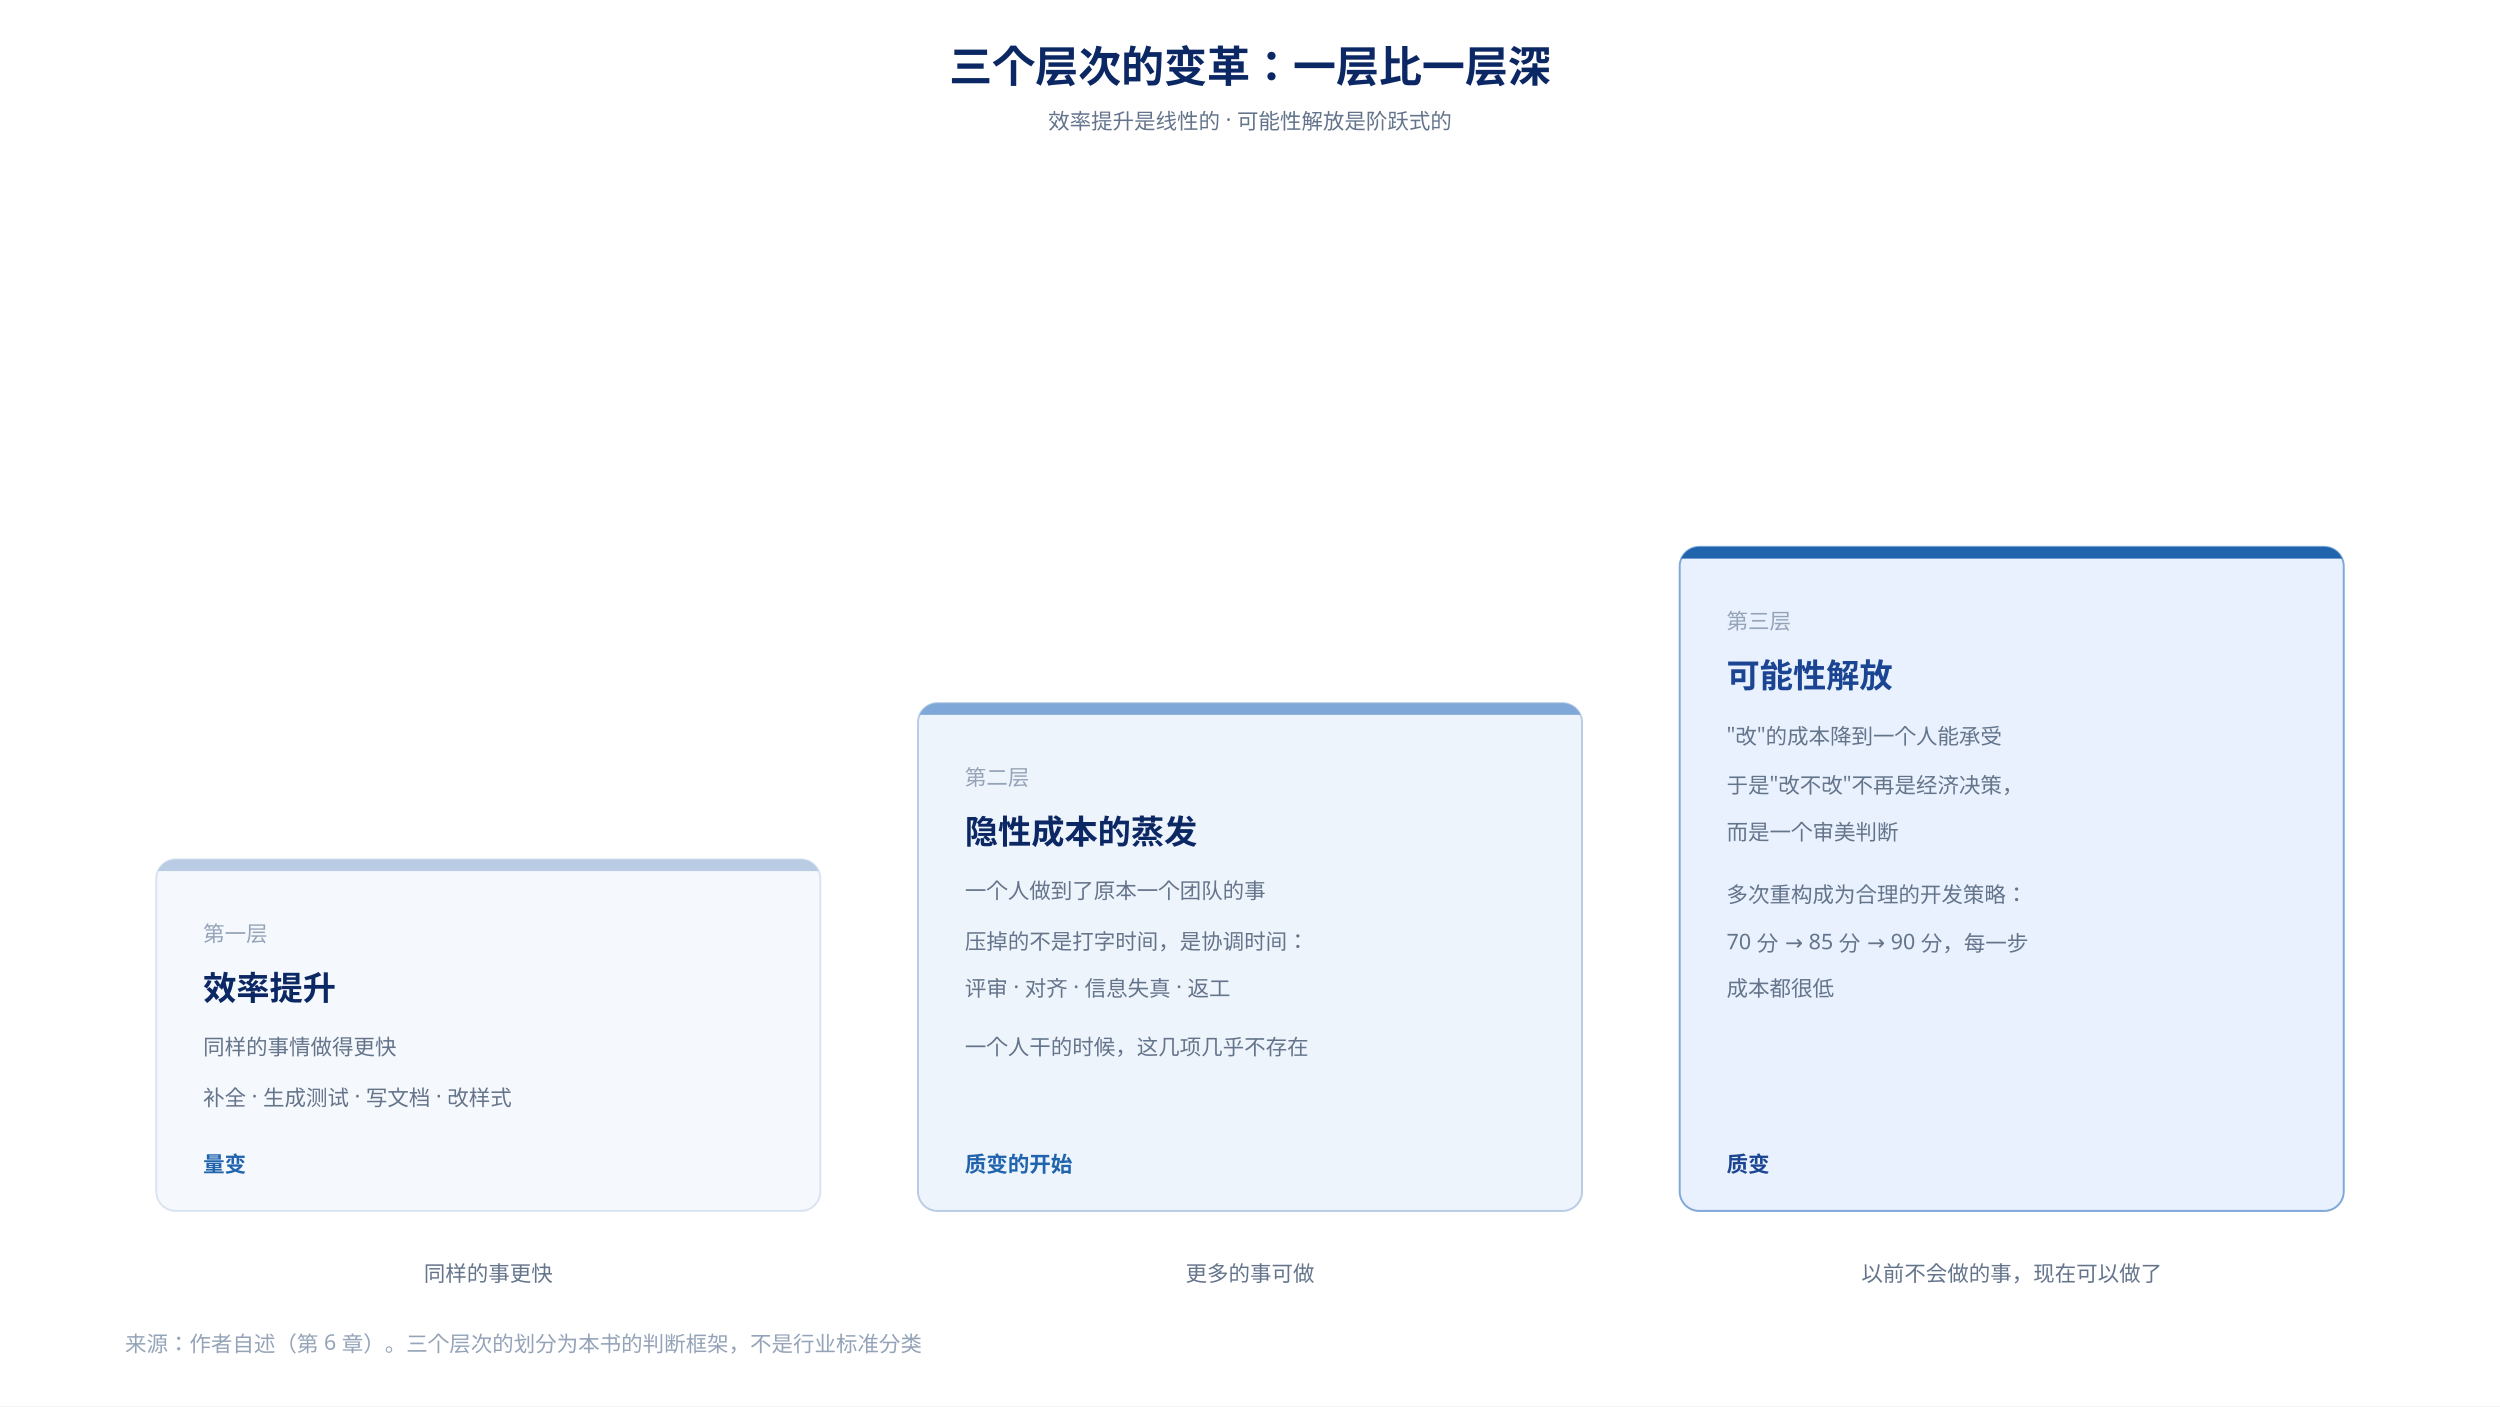
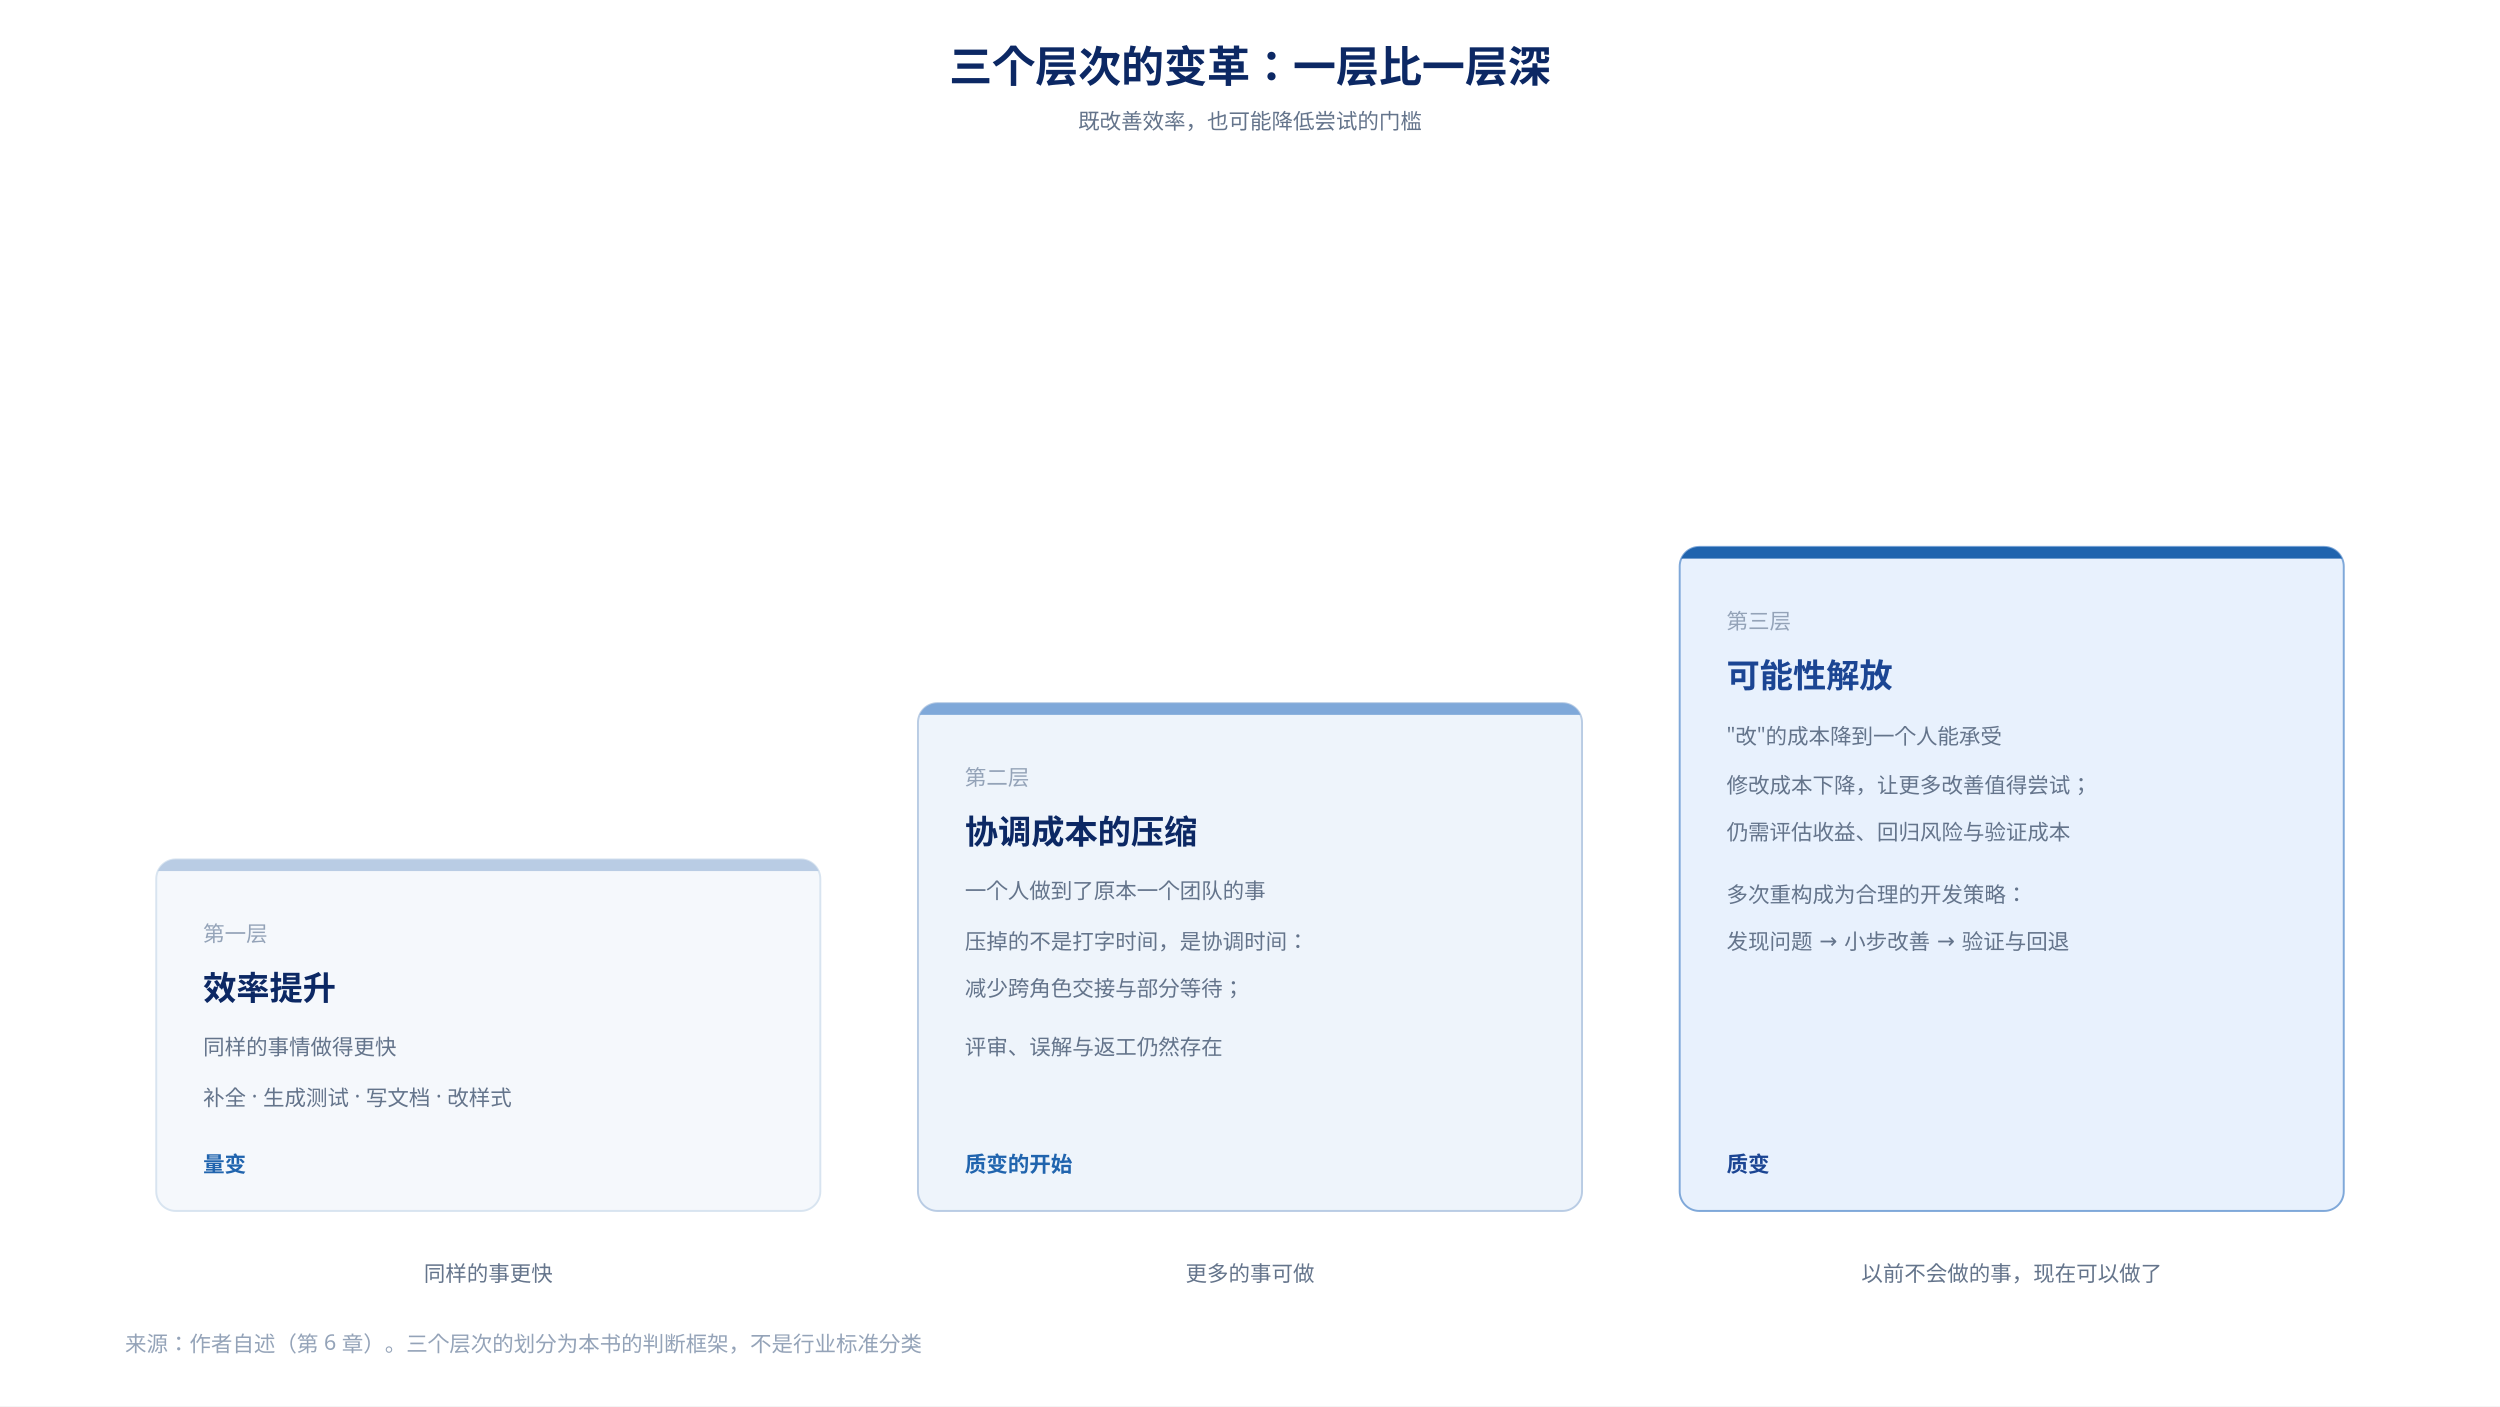
<svg xmlns="http://www.w3.org/2000/svg" viewBox="0 0 1280 720" width="1280" height="720" font-family="Book Sans, Source Han Sans CN, 思源黑体 CN, sans-serif" font-size="12" data-pptx-page-role="content">
  <rect x="0" y="0" width="1280" height="720" fill="#FFFFFF" />
  <g id="title" data-pptx-bounds="0 14 1280 58">
    <text x="640" y="42" font-size="22" font-weight="bold" fill="#0C2864" text-anchor="middle">三个层次的变革：一层比一层深</text>
-     <text x="640" y="66" font-size="11" fill="#64748B" text-anchor="middle">效率提升是线性的 · 可能性解放是阶跃式的</text>
+     <text x="640" y="66" font-size="11" fill="#64748B" text-anchor="middle">既改善效率，也可能降低尝试的门槛</text>
  </g>
  <g id="content" data-pptx-bounds="40 84 1200 520">
    <rect x="80" y="440" width="340" height="180" rx="10" fill="#F5F8FC" stroke="#D8E4F0" />
    <path d="M80.83 446A10 10 0 0 1 90 440H410A10 10 0 0 1 419.17 446Z" fill="#B9CCE4" />
    <text x="104" y="482" font-size="11" fill="#94A3B8">第一层</text>
    <text x="104" y="512" font-size="17" font-weight="bold" fill="#0C2864">效率提升</text>
    <text x="104" y="540" font-size="11" fill="#64748B">同样的事情做得更快</text>
    <text x="104" y="566" font-size="11" fill="#64748B">补全 · 生成测试 · 写文档 · 改样式</text>
    <text x="104" y="600" font-size="11" font-weight="bold" fill="#2064AE">量变</text>
    <rect x="470" y="360" width="340" height="260" rx="10" fill="#EEF4FB" stroke="#B9CCE4" />
    <path d="M470.83 366A10 10 0 0 1 480 360H800A10 10 0 0 1 809.17 366Z" fill="#7FA8D9" />
    <text x="494" y="402" font-size="11" fill="#94A3B8">第二层</text>
-     <text x="494" y="432" font-size="17" font-weight="bold" fill="#0C2864">隐性成本的蒸发</text>
+     <text x="494" y="432" font-size="17" font-weight="bold" fill="#0C2864">协调成本的压缩</text>
    <text x="494" y="460" font-size="11" fill="#64748B">一个人做到了原本一个团队的事</text>
    <text x="494" y="486" font-size="11" fill="#64748B">压掉的不是打字时间，是协调时间：</text>
-     <text x="494" y="510" font-size="11" fill="#64748B">评审 · 对齐 · 信息失真 · 返工</text>
-     <text x="494" y="540" font-size="11" fill="#64748B">一个人干的时候，这几项几乎不存在</text>
+     <text x="494" y="510" font-size="11" fill="#64748B">减少跨角色交接与部分等待；</text>
+     <text x="494" y="540" font-size="11" fill="#64748B">评审、误解与返工仍然存在</text>
    <text x="494" y="600" font-size="11" font-weight="bold" fill="#2064AE">质变的开始</text>
    <rect x="860" y="280" width="340" height="340" rx="10" fill="#E8F1FD" stroke="#7FA8D9" />
    <path d="M860.83 286A10 10 0 0 1 870 280H1190A10 10 0 0 1 1199.17 286Z" fill="#2064AE" />
    <text x="884" y="322" font-size="11" fill="#94A3B8">第三层</text>
    <text x="884" y="352" font-size="17" font-weight="bold" fill="#1B4593">可能性解放</text>
    <text x="884" y="380" font-size="11" fill="#64748B">"改"的成本降到一个人能承受</text>
-     <text x="884" y="406" font-size="11" fill="#64748B">于是"改不改"不再是经济决策，</text>
-     <text x="884" y="430" font-size="11" fill="#64748B">而是一个审美判断</text>
+     <text x="884" y="406" font-size="11" fill="#64748B">修改成本下降，让更多改善值得尝试；</text>
+     <text x="884" y="430" font-size="11" fill="#64748B">仍需评估收益、回归风险与验证成本</text>
    <text x="884" y="462" font-size="11" fill="#64748B">多次重构成为合理的开发策略：</text>
-     <text x="884" y="486" font-size="11" fill="#64748B">70 分 → 85 分 → 90 分，每一步</text>
-     <text x="884" y="510" font-size="11" fill="#64748B">成本都很低</text>
+     <text x="884" y="486" font-size="11" fill="#64748B">发现问题 → 小步改善 → 验证与回退</text>
    <text x="884" y="600" font-size="11" font-weight="bold" fill="#1B4593">质变</text>
    <text x="250" y="656" font-size="11" fill="#64748B" text-anchor="middle">同样的事更快</text>
    <text x="640" y="656" font-size="11" fill="#64748B" text-anchor="middle">更多的事可做</text>
    <text x="1030" y="656" font-size="11" fill="#64748B" text-anchor="middle">以前不会做的事，现在可以做了</text>
  </g>
  <g id="footnote" data-pptx-bounds="0 668 1280 40">
    <text x="64" y="692" font-size="11" fill="#94A3B8">来源：作者自述（第 6 章）。三个层次的划分为本书的判断框架，不是行业标准分类</text>
  </g>
</svg>
